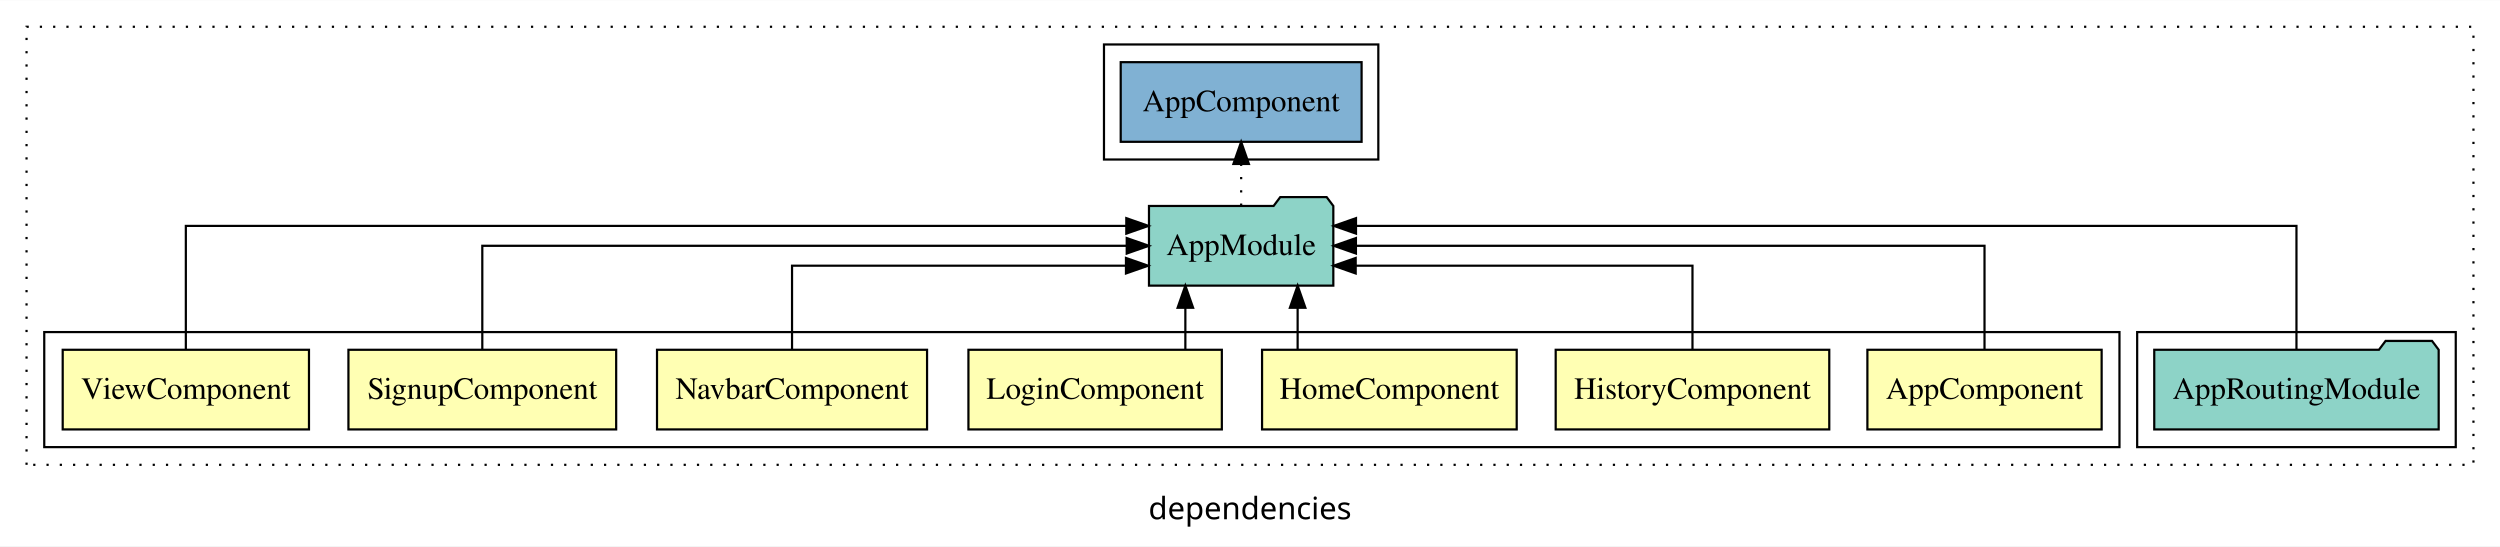
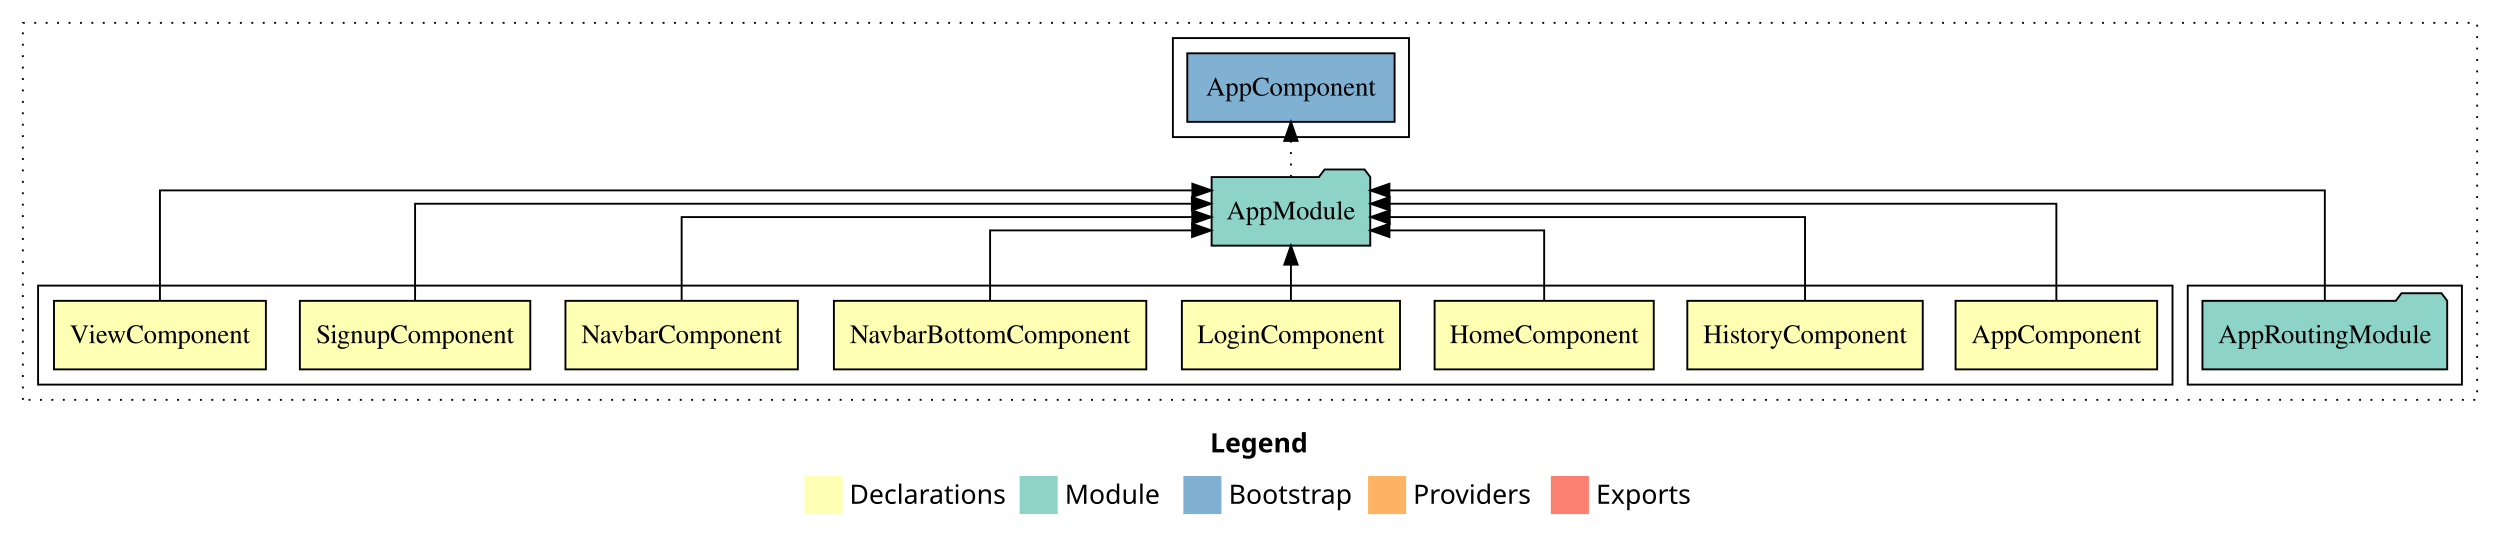
- <svg xmlns="http://www.w3.org/2000/svg" width="1130pt" height="247pt" viewBox="0.00 0.00 1130.00 246.80">
-   <g id="graph0" class="graph" transform="scale(1 1) rotate(0) translate(4 242.8)">
-     <polygon fill="white" stroke="transparent" points="-4,4 -4,-242.8 1126,-242.8 1126,4 -4,4" />
-     <text text-anchor="middle" x="561" y="-8.2" font-family="sans-serif" font-size="14.00">dependencies</text>
+ <svg xmlns="http://www.w3.org/2000/svg" width="1313pt" height="284pt" viewBox="0.00 0.00 1313.00 284.00">
+   <g id="graph0" class="graph" transform="scale(1 1) rotate(0) translate(4 280)">
+     <polygon fill="white" stroke="transparent" points="-4,4 -4,-280 1309,-280 1309,4 -4,4" />
+     <text text-anchor="start" x="631.51" y="-42.4" font-family="Times-12" font-weight="bold" font-size="14.00">Legend</text>
+     <polygon fill="#ffffb3" stroke="transparent" points="418.5,-10 418.5,-30 438.5,-30 438.5,-10 418.5,-10" />
+     <text text-anchor="start" x="442.13" y="-15.4" font-family="Times-12" font-size="14.00">  Declarations</text>
+     <polygon fill="#8dd3c7" stroke="transparent" points="531.5,-10 531.5,-30 551.5,-30 551.5,-10 531.5,-10" />
+     <text text-anchor="start" x="555.23" y="-15.4" font-family="Times-12" font-size="14.00">  Module</text>
+     <polygon fill="#80b1d3" stroke="transparent" points="617.5,-10 617.5,-30 637.5,-30 637.5,-10 617.5,-10" />
+     <text text-anchor="start" x="641.28" y="-15.4" font-family="Times-12" font-size="14.00">  Bootstrap</text>
+     <polygon fill="#fdb462" stroke="transparent" points="714.5,-10 714.5,-30 734.5,-30 734.5,-10 714.5,-10" />
+     <text text-anchor="start" x="738.17" y="-15.4" font-family="Times-12" font-size="14.00">  Providers</text>
+     <polygon fill="#fb8072" stroke="transparent" points="810.5,-10 810.5,-30 830.5,-30 830.5,-10 810.5,-10" />
+     <text text-anchor="start" x="834.23" y="-15.4" font-family="Times-12" font-size="14.00">  Exports</text>
    <g id="clust1" class="cluster">
-       <polygon fill="none" stroke="black" stroke-dasharray="1,5" points="8,-32.8 8,-230.8 1114,-230.8 1114,-32.8 8,-32.8" />
+       <polygon fill="none" stroke="black" stroke-dasharray="1,5" points="8,-70 8,-268 1297,-268 1297,-70 8,-70" />
    </g>
-     <g id="clust10" class="cluster">
-       <polygon fill="none" stroke="black" points="962,-40.8 962,-92.8 1106,-92.8 1106,-40.8 962,-40.8" />
+     <g id="clust11" class="cluster">
+       <polygon fill="none" stroke="black" points="1145,-78 1145,-130 1289,-130 1289,-78 1145,-78" />
    </g>
-     <g id="clust12" class="cluster">
-       <polygon fill="none" stroke="black" points="495,-170.8 495,-222.8 619,-222.8 619,-170.8 495,-170.8" />
+     <g id="clust13" class="cluster">
+       <polygon fill="none" stroke="black" points="612,-208 612,-260 736,-260 736,-208 612,-208" />
    </g>
    <g id="clust2" class="cluster">
-       <polygon fill="none" stroke="black" points="16,-40.8 16,-92.8 954,-92.8 954,-40.8 16,-40.8" />
+       <polygon fill="none" stroke="black" points="16,-78 16,-130 1137,-130 1137,-78 16,-78" />
    </g>
    <g id="node1" class="node">
-       <polygon fill="#ffffb3" stroke="black" points="945.94,-84.8 840.06,-84.8 840.06,-48.8 945.94,-48.8 945.94,-84.8" />
-       <text text-anchor="middle" x="893" y="-62.6" font-family="Times,serif" font-size="14.00">AppComponent</text>
+       <polygon fill="#ffffb3" stroke="black" points="1128.94,-122 1023.06,-122 1023.06,-86 1128.94,-86 1128.94,-122" />
+       <text text-anchor="middle" x="1076" y="-99.8" font-family="Times,serif" font-size="14.00">AppComponent</text>
+     </g>
+     <g id="node9" class="node">
+       <polygon fill="#8dd3c7" stroke="black" points="715.66,-187 712.66,-191 691.66,-191 688.66,-187 632.34,-187 632.34,-151 715.66,-151 715.66,-187" />
+       <text text-anchor="middle" x="674" y="-164.8" font-family="Times,serif" font-size="14.00">AppModule</text>
+     </g>
+     <g id="edge1" class="edge">
+       <path fill="none" stroke="black" d="M1076,-122.13C1076,-142.57 1076,-173 1076,-173 1076,-173 725.88,-173 725.88,-173" />
+       <polygon fill="black" stroke="black" points="725.88,-169.5 715.88,-173 725.88,-176.5 725.88,-169.5" />
+     </g>
+     <g id="node2" class="node">
+       <polygon fill="#ffffb3" stroke="black" points="1005.83,-122 882.17,-122 882.17,-86 1005.83,-86 1005.83,-122" />
+       <text text-anchor="middle" x="944" y="-99.8" font-family="Times,serif" font-size="14.00">HistoryComponent</text>
+     </g>
+     <g id="edge2" class="edge">
+       <path fill="none" stroke="black" d="M944,-122.27C944,-140.56 944,-166 944,-166 944,-166 725.89,-166 725.89,-166" />
+       <polygon fill="black" stroke="black" points="725.89,-162.5 715.89,-166 725.89,-169.5 725.89,-162.5" />
+     </g>
+     <g id="node3" class="node">
+       <polygon fill="#ffffb3" stroke="black" points="864.55,-122 749.45,-122 749.45,-86 864.55,-86 864.55,-122" />
+       <text text-anchor="middle" x="807" y="-99.8" font-family="Times,serif" font-size="14.00">HomeComponent</text>
+     </g>
+     <g id="edge3" class="edge">
+       <path fill="none" stroke="black" d="M807,-122.01C807,-138.05 807,-159 807,-159 807,-159 725.72,-159 725.72,-159" />
+       <polygon fill="black" stroke="black" points="725.72,-155.5 715.72,-159 725.72,-162.5 725.72,-155.5" />
+     </g>
+     <g id="node4" class="node">
+       <polygon fill="#ffffb3" stroke="black" points="731.28,-122 616.72,-122 616.72,-86 731.28,-86 731.28,-122" />
+       <text text-anchor="middle" x="674" y="-99.8" font-family="Times,serif" font-size="14.00">LoginComponent</text>
+     </g>
+     <g id="edge4" class="edge">
+       <path fill="none" stroke="black" d="M674,-122.11C674,-122.11 674,-140.99 674,-140.99" />
+       <polygon fill="black" stroke="black" points="670.5,-140.99 674,-150.99 677.5,-140.99 670.5,-140.99" />
+     </g>
+     <g id="node5" class="node">
+       <polygon fill="#ffffb3" stroke="black" points="598.04,-122 433.96,-122 433.96,-86 598.04,-86 598.04,-122" />
+       <text text-anchor="middle" x="516" y="-99.8" font-family="Times,serif" font-size="14.00">NavbarBottomComponent</text>
+     </g>
+     <g id="edge5" class="edge">
+       <path fill="none" stroke="black" d="M516,-122.01C516,-138.05 516,-159 516,-159 516,-159 622.07,-159 622.07,-159" />
+       <polygon fill="black" stroke="black" points="622.07,-162.5 632.07,-159 622.07,-155.5 622.07,-162.5" />
+     </g>
+     <g id="node6" class="node">
+       <polygon fill="#ffffb3" stroke="black" points="415.03,-122 292.97,-122 292.97,-86 415.03,-86 415.03,-122" />
+       <text text-anchor="middle" x="354" y="-99.8" font-family="Times,serif" font-size="14.00">NavbarComponent</text>
+     </g>
+     <g id="edge6" class="edge">
+       <path fill="none" stroke="black" d="M354,-122.27C354,-140.56 354,-166 354,-166 354,-166 622.17,-166 622.17,-166" />
+       <polygon fill="black" stroke="black" points="622.17,-169.5 632.17,-166 622.17,-162.5 622.17,-169.5" />
+     </g>
+     <g id="node7" class="node">
+       <polygon fill="#ffffb3" stroke="black" points="274.51,-122 153.49,-122 153.49,-86 274.51,-86 274.51,-122" />
+       <text text-anchor="middle" x="214" y="-99.8" font-family="Times,serif" font-size="14.00">SignupComponent</text>
+     </g>
+     <g id="edge7" class="edge">
+       <path fill="none" stroke="black" d="M214,-122.13C214,-142.57 214,-173 214,-173 214,-173 621.96,-173 621.96,-173" />
+       <polygon fill="black" stroke="black" points="621.96,-176.5 631.96,-173 621.96,-169.5 621.96,-176.5" />
    </g>
    <g id="node8" class="node">
-       <polygon fill="#8dd3c7" stroke="black" points="598.66,-149.8 595.66,-153.8 574.66,-153.8 571.66,-149.8 515.34,-149.8 515.34,-113.8 598.66,-113.8 598.66,-149.8" />
-       <text text-anchor="middle" x="557" y="-127.6" font-family="Times,serif" font-size="14.00">AppModule</text>
+       <polygon fill="#ffffb3" stroke="black" points="135.65,-122 24.35,-122 24.35,-86 135.65,-86 135.65,-122" />
+       <text text-anchor="middle" x="80" y="-99.8" font-family="Times,serif" font-size="14.00">ViewComponent</text>
    </g>
-     <g id="edge1" class="edge">
-       <path fill="none" stroke="black" d="M893,-84.91C893,-104.14 893,-131.8 893,-131.8 893,-131.8 608.88,-131.8 608.88,-131.8" />
-       <polygon fill="black" stroke="black" points="608.88,-128.3 598.88,-131.8 608.88,-135.3 608.88,-128.3" />
+     <g id="edge8" class="edge">
+       <path fill="none" stroke="black" d="M80,-122.01C80,-144.49 80,-180 80,-180 80,-180 622.23,-180 622.23,-180" />
+       <polygon fill="black" stroke="black" points="622.23,-183.5 632.23,-180 622.23,-176.5 622.23,-183.5" />
    </g>
-     <g id="node2" class="node">
-       <polygon fill="#ffffb3" stroke="black" points="822.83,-84.8 699.17,-84.8 699.17,-48.8 822.83,-48.8 822.83,-84.8" />
-       <text text-anchor="middle" x="761" y="-62.6" font-family="Times,serif" font-size="14.00">HistoryComponent</text>
+     <g id="node11" class="node">
+       <polygon fill="#80b1d3" stroke="black" points="728.44,-252 619.56,-252 619.56,-216 728.44,-216 728.44,-252" />
+       <text text-anchor="middle" x="674" y="-229.8" font-family="Times,serif" font-size="14.00">AppComponent </text>
    </g>
-     <g id="edge2" class="edge">
-       <path fill="none" stroke="black" d="M761,-84.83C761,-101.2 761,-122.8 761,-122.8 761,-122.8 608.77,-122.8 608.77,-122.8" />
-       <polygon fill="black" stroke="black" points="608.77,-119.3 598.77,-122.8 608.77,-126.3 608.77,-119.3" />
-     </g>
-     <g id="node3" class="node">
-       <polygon fill="#ffffb3" stroke="black" points="681.55,-84.8 566.45,-84.8 566.45,-48.8 681.55,-48.8 681.55,-84.8" />
-       <text text-anchor="middle" x="624" y="-62.6" font-family="Times,serif" font-size="14.00">HomeComponent</text>
-     </g>
-     <g id="edge3" class="edge">
-       <path fill="none" stroke="black" d="M582.53,-84.91C582.53,-84.91 582.53,-103.79 582.53,-103.79" />
-       <polygon fill="black" stroke="black" points="579.03,-103.79 582.53,-113.79 586.03,-103.79 579.03,-103.79" />
-     </g>
-     <g id="node4" class="node">
-       <polygon fill="#ffffb3" stroke="black" points="548.27,-84.8 433.73,-84.8 433.73,-48.8 548.27,-48.8 548.27,-84.8" />
-       <text text-anchor="middle" x="491" y="-62.6" font-family="Times,serif" font-size="14.00">LoginComponent</text>
-     </g>
-     <g id="edge4" class="edge">
-       <path fill="none" stroke="black" d="M531.78,-84.91C531.78,-84.91 531.78,-103.79 531.78,-103.79" />
-       <polygon fill="black" stroke="black" points="528.28,-103.79 531.78,-113.79 535.28,-103.79 528.28,-103.79" />
-     </g>
-     <g id="node5" class="node">
-       <polygon fill="#ffffb3" stroke="black" points="415.03,-84.8 292.97,-84.8 292.97,-48.8 415.03,-48.8 415.03,-84.8" />
-       <text text-anchor="middle" x="354" y="-62.6" font-family="Times,serif" font-size="14.00">NavbarComponent</text>
-     </g>
-     <g id="edge5" class="edge">
-       <path fill="none" stroke="black" d="M354,-84.83C354,-101.2 354,-122.8 354,-122.8 354,-122.8 504.94,-122.8 504.94,-122.8" />
-       <polygon fill="black" stroke="black" points="504.94,-126.3 514.94,-122.8 504.94,-119.3 504.94,-126.3" />
-     </g>
-     <g id="node6" class="node">
-       <polygon fill="#ffffb3" stroke="black" points="274.51,-84.8 153.49,-84.8 153.49,-48.8 274.51,-48.8 274.51,-84.8" />
-       <text text-anchor="middle" x="214" y="-62.6" font-family="Times,serif" font-size="14.00">SignupComponent</text>
-     </g>
-     <g id="edge6" class="edge">
-       <path fill="none" stroke="black" d="M214,-84.91C214,-104.14 214,-131.8 214,-131.8 214,-131.8 505.28,-131.8 505.28,-131.8" />
-       <polygon fill="black" stroke="black" points="505.28,-135.3 515.28,-131.8 505.28,-128.3 505.28,-135.3" />
-     </g>
-     <g id="node7" class="node">
-       <polygon fill="#ffffb3" stroke="black" points="135.66,-84.8 24.34,-84.8 24.34,-48.8 135.66,-48.8 135.66,-84.8" />
-       <text text-anchor="middle" x="80" y="-62.6" font-family="Times,serif" font-size="14.00">ViewComponent</text>
-     </g>
-     <g id="edge7" class="edge">
-       <path fill="none" stroke="black" d="M80,-85.09C80,-107.01 80,-140.8 80,-140.8 80,-140.8 505.09,-140.8 505.09,-140.8" />
-       <polygon fill="black" stroke="black" points="505.09,-144.3 515.09,-140.8 505.09,-137.3 505.09,-144.3" />
+     <g id="edge10" class="edge">
+       <path fill="none" stroke="black" stroke-dasharray="1,5" d="M674,-187.11C674,-187.11 674,-205.99 674,-205.99" />
+       <polygon fill="black" stroke="black" points="670.5,-205.99 674,-215.99 677.5,-205.99 670.5,-205.99" />
    </g>
    <g id="node10" class="node">
-       <polygon fill="#80b1d3" stroke="black" points="611.44,-214.8 502.56,-214.8 502.56,-178.8 611.44,-178.8 611.44,-214.8" />
-       <text text-anchor="middle" x="557" y="-192.6" font-family="Times,serif" font-size="14.00">AppComponent </text>
+       <polygon fill="#8dd3c7" stroke="black" points="1281.27,-122 1278.27,-126 1257.27,-126 1254.27,-122 1152.73,-122 1152.73,-86 1281.27,-86 1281.27,-122" />
+       <text text-anchor="middle" x="1217" y="-99.8" font-family="Times,serif" font-size="14.00">AppRoutingModule</text>
    </g>
    <g id="edge9" class="edge">
-       <path fill="none" stroke="black" stroke-dasharray="1,5" d="M557,-149.91C557,-149.91 557,-168.79 557,-168.79" />
-       <polygon fill="black" stroke="black" points="553.5,-168.79 557,-178.79 560.5,-168.79 553.5,-168.79" />
-     </g>
-     <g id="node9" class="node">
-       <polygon fill="#8dd3c7" stroke="black" points="1098.28,-84.8 1095.28,-88.8 1074.28,-88.8 1071.28,-84.8 969.72,-84.8 969.72,-48.8 1098.28,-48.8 1098.28,-84.8" />
-       <text text-anchor="middle" x="1034" y="-62.6" font-family="Times,serif" font-size="14.00">AppRoutingModule</text>
-     </g>
-     <g id="edge8" class="edge">
-       <path fill="none" stroke="black" d="M1034,-85.09C1034,-107.01 1034,-140.8 1034,-140.8 1034,-140.8 608.91,-140.8 608.91,-140.8" />
-       <polygon fill="black" stroke="black" points="608.91,-137.3 598.91,-140.8 608.91,-144.3 608.91,-137.3" />
+       <path fill="none" stroke="black" d="M1217,-122.01C1217,-144.49 1217,-180 1217,-180 1217,-180 725.71,-180 725.71,-180" />
+       <polygon fill="black" stroke="black" points="725.71,-176.5 715.71,-180 725.71,-183.5 725.71,-176.5" />
    </g>
  </g>
</svg>
